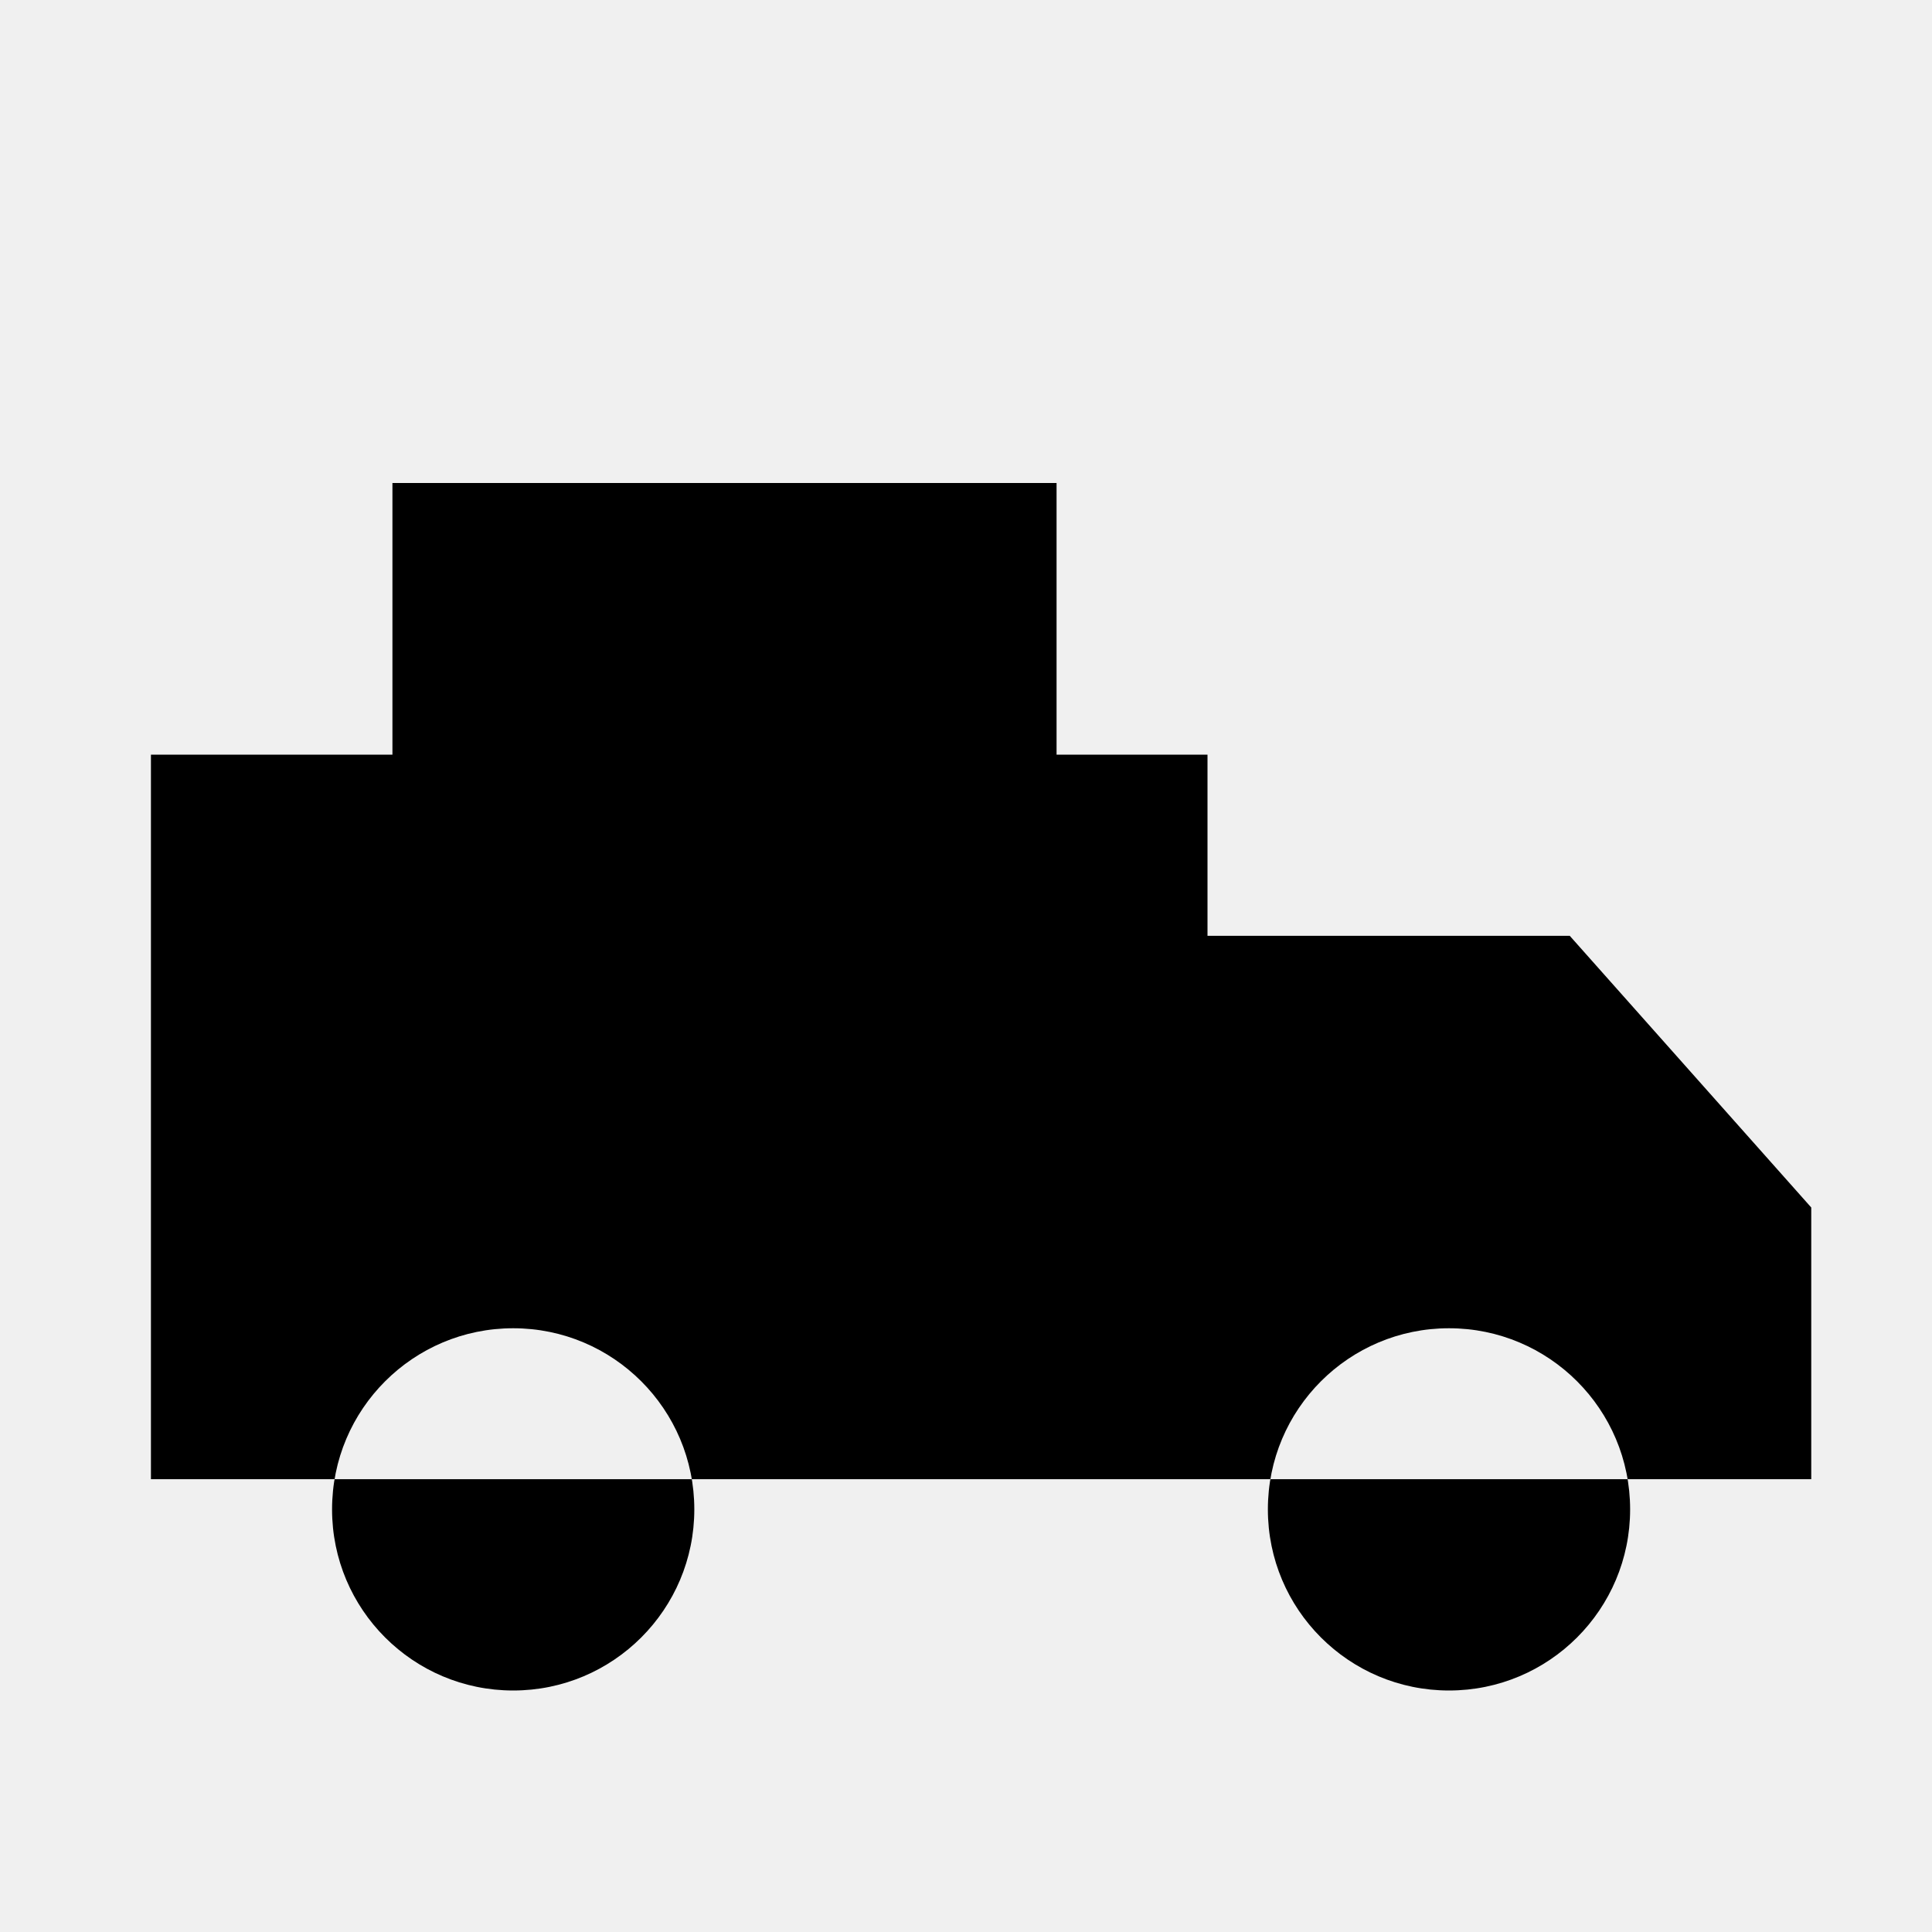
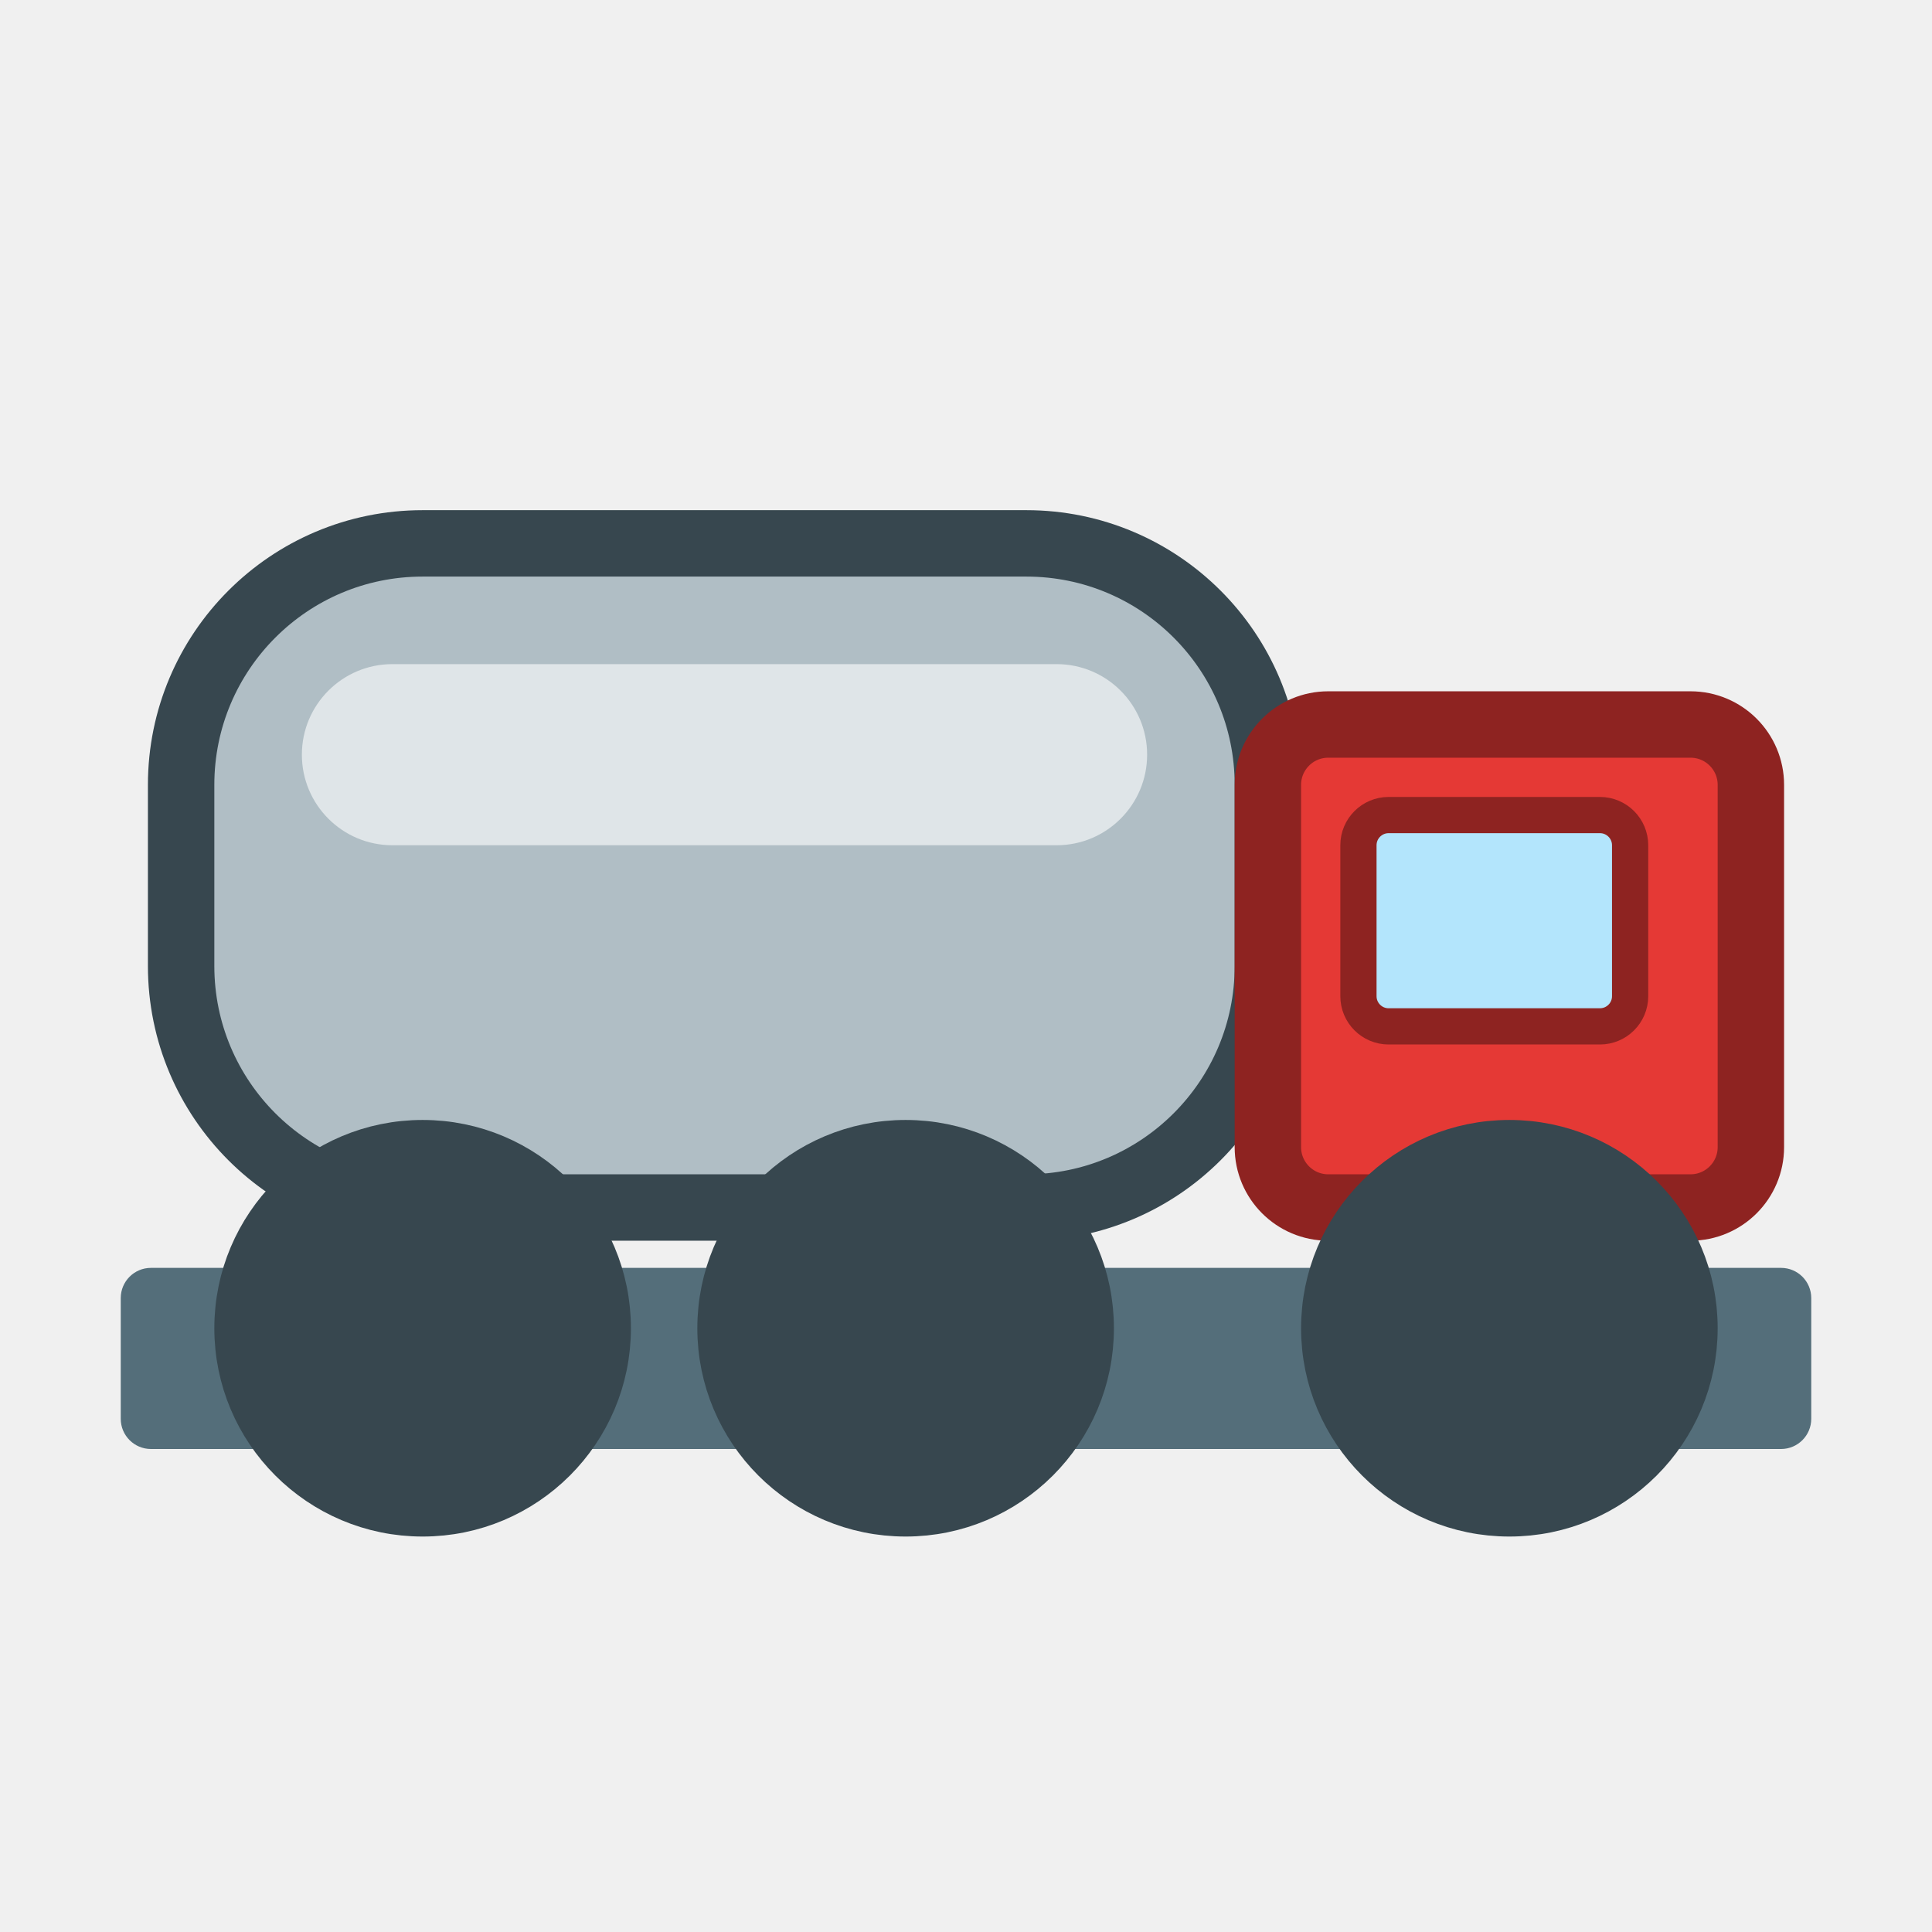
<svg xmlns="http://www.w3.org/2000/svg" viewBox="0 0 64 64">
-   <path d="M5 25H40V49H5Z M40 31H52L60 40V49H40Z M11 50A6 6 0 1 0 23 50A6 6 0 1 0 11 50Z M42 50A6 6 0 1 0 54 50A6 6 0 1 0 42 50Z M13 16H35V25H13Z" />
+   <rect x="4" y="42" width="56" height="6" rx="1" fill="#546e7a" />
+   <rect x="6" y="18" width="36" height="22" rx="8" fill="#b0bec5" stroke="#37474f" stroke-width="2.2" />
+   <rect x="10" y="22" width="28" height="6" rx="3" fill="#ffffff" fill-opacity="0.6" />
+   <rect x="42" y="24" width="16" height="16" rx="2" fill="#e53935" stroke="#8e2321" stroke-width="2.2" />
+   <rect x="45" y="27" width="9" height="7" rx="1" fill="#b3e5fc" stroke="#8e2321" stroke-width="1.2" />
+   <circle cx="14" cy="44" r="6" fill="#37474f" stroke="#37474f" stroke-width="1.8" />
+   <circle cx="30" cy="44" r="6" fill="#37474f" stroke="#37474f" stroke-width="1.8" />
+   <circle cx="50" cy="44" r="6" fill="#37474f" stroke="#37474f" stroke-width="1.8" />
</svg>
